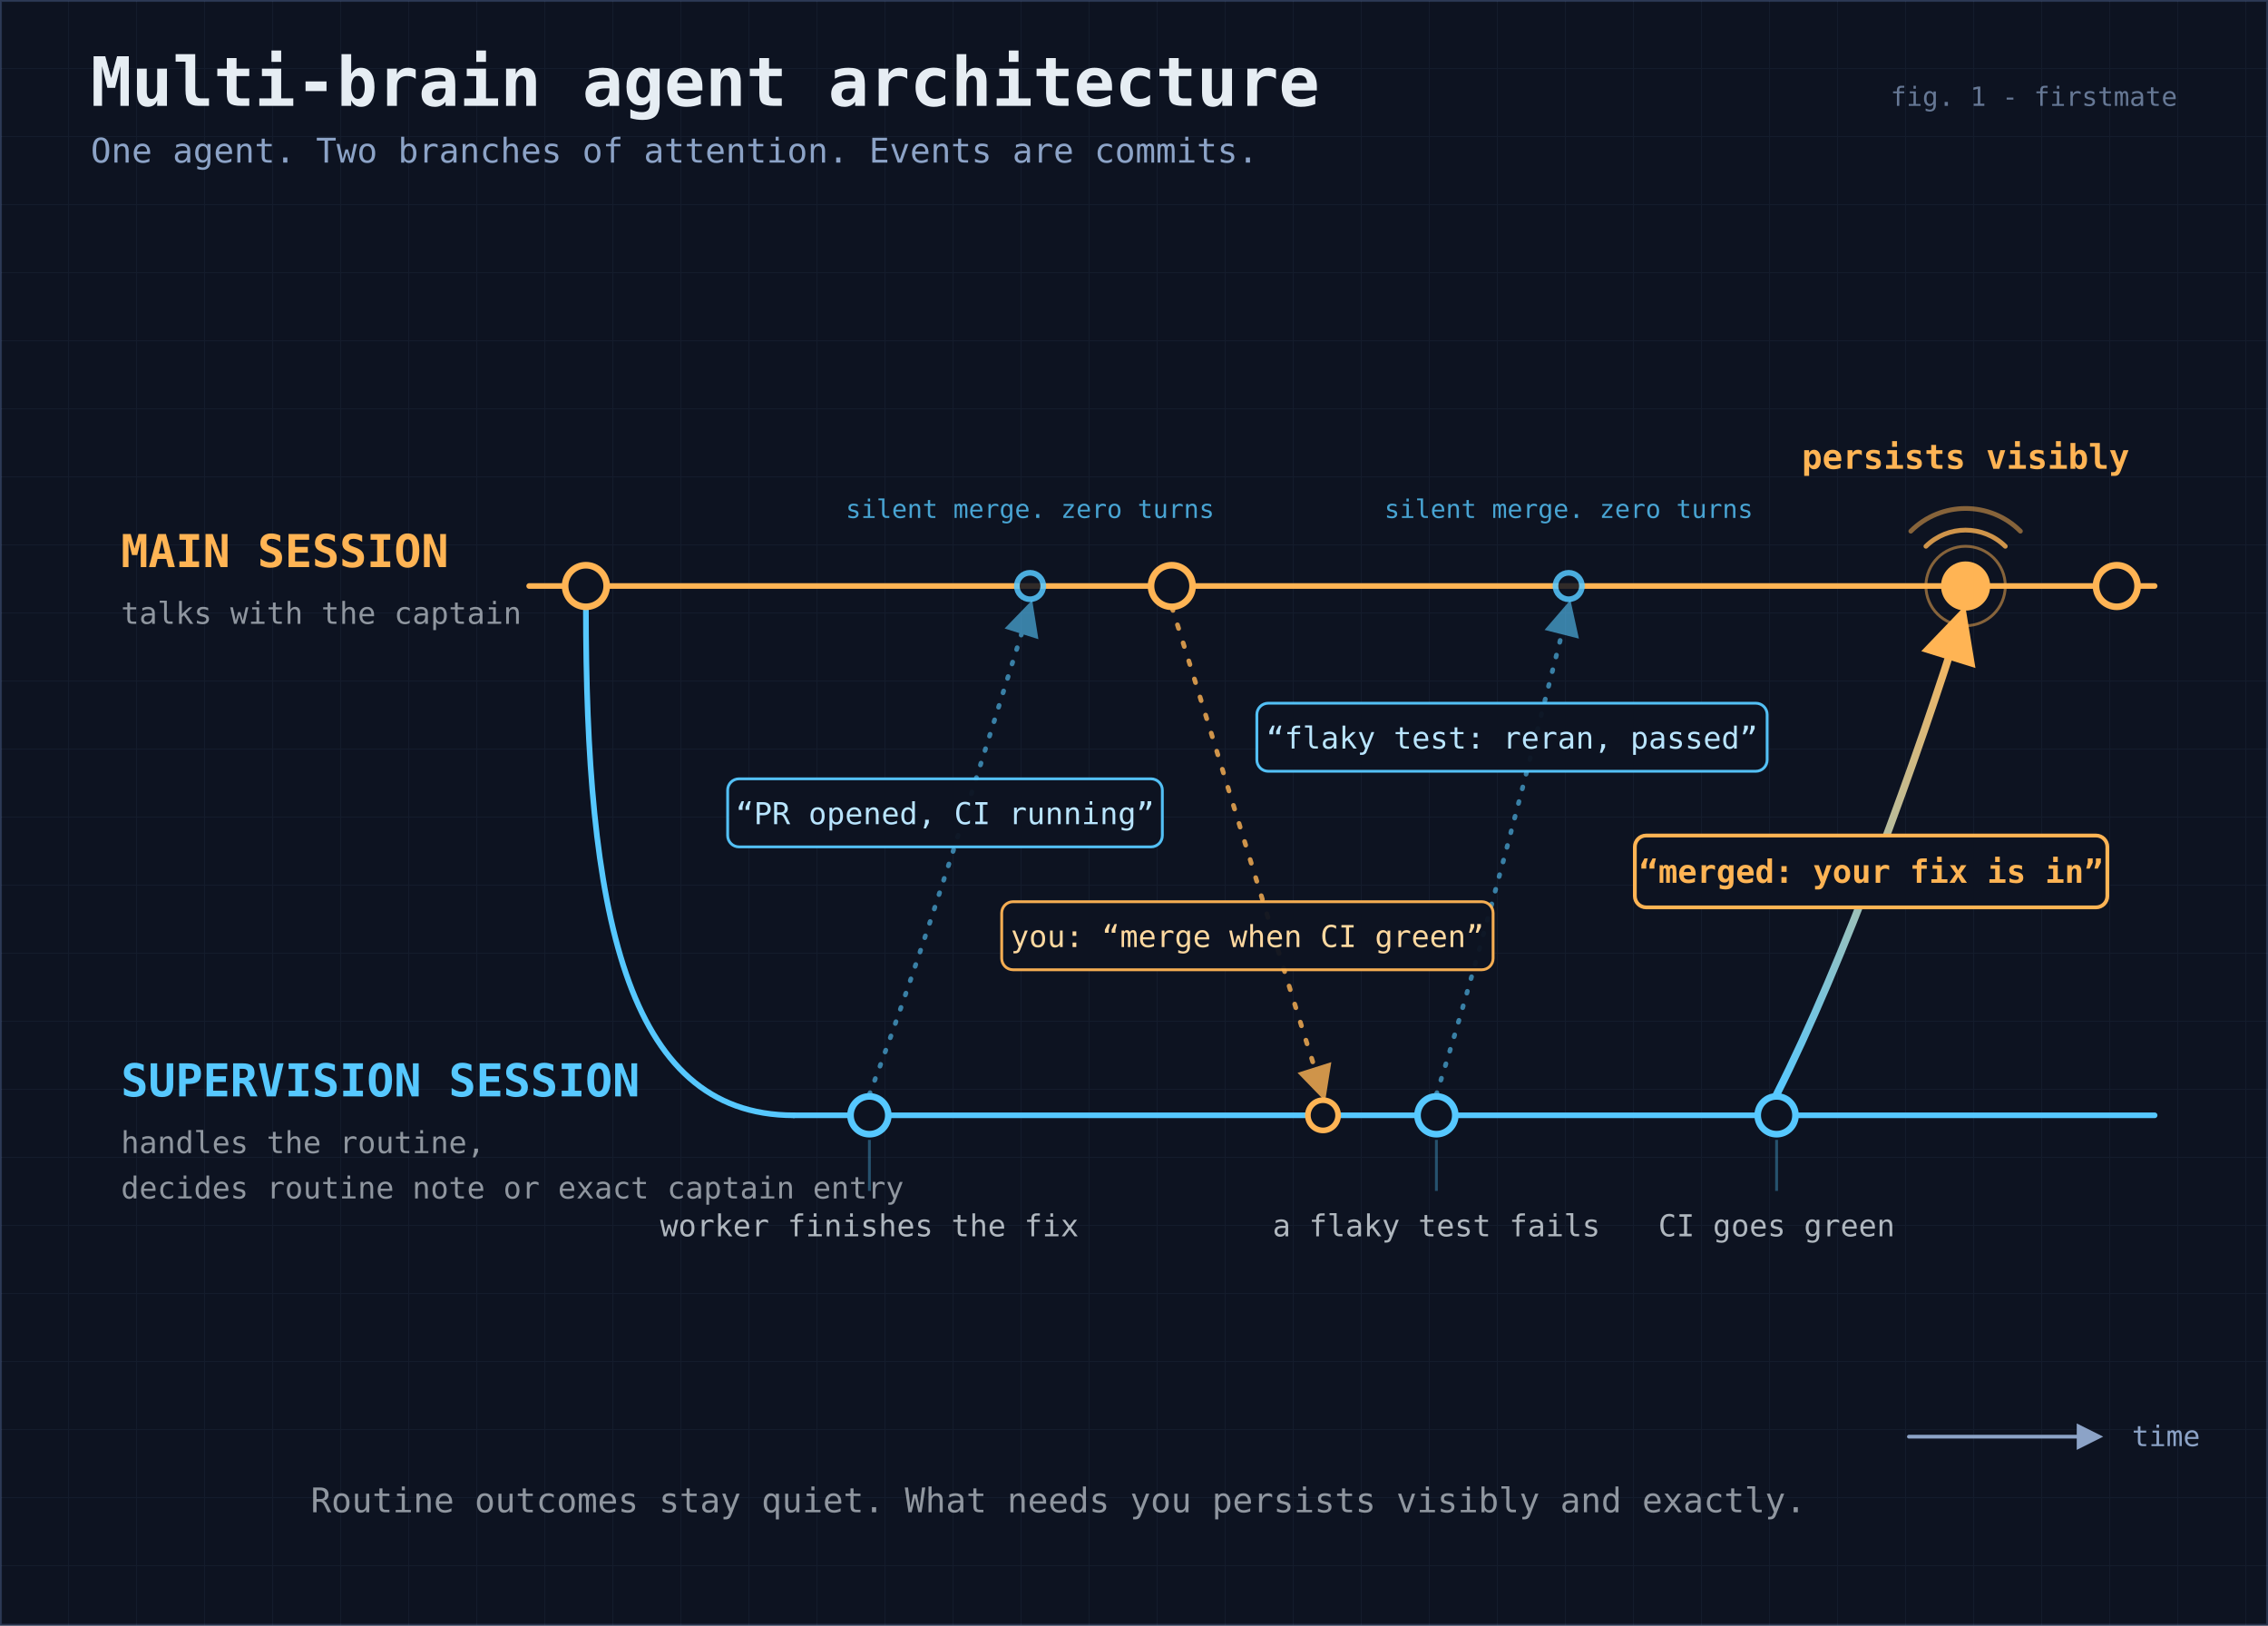
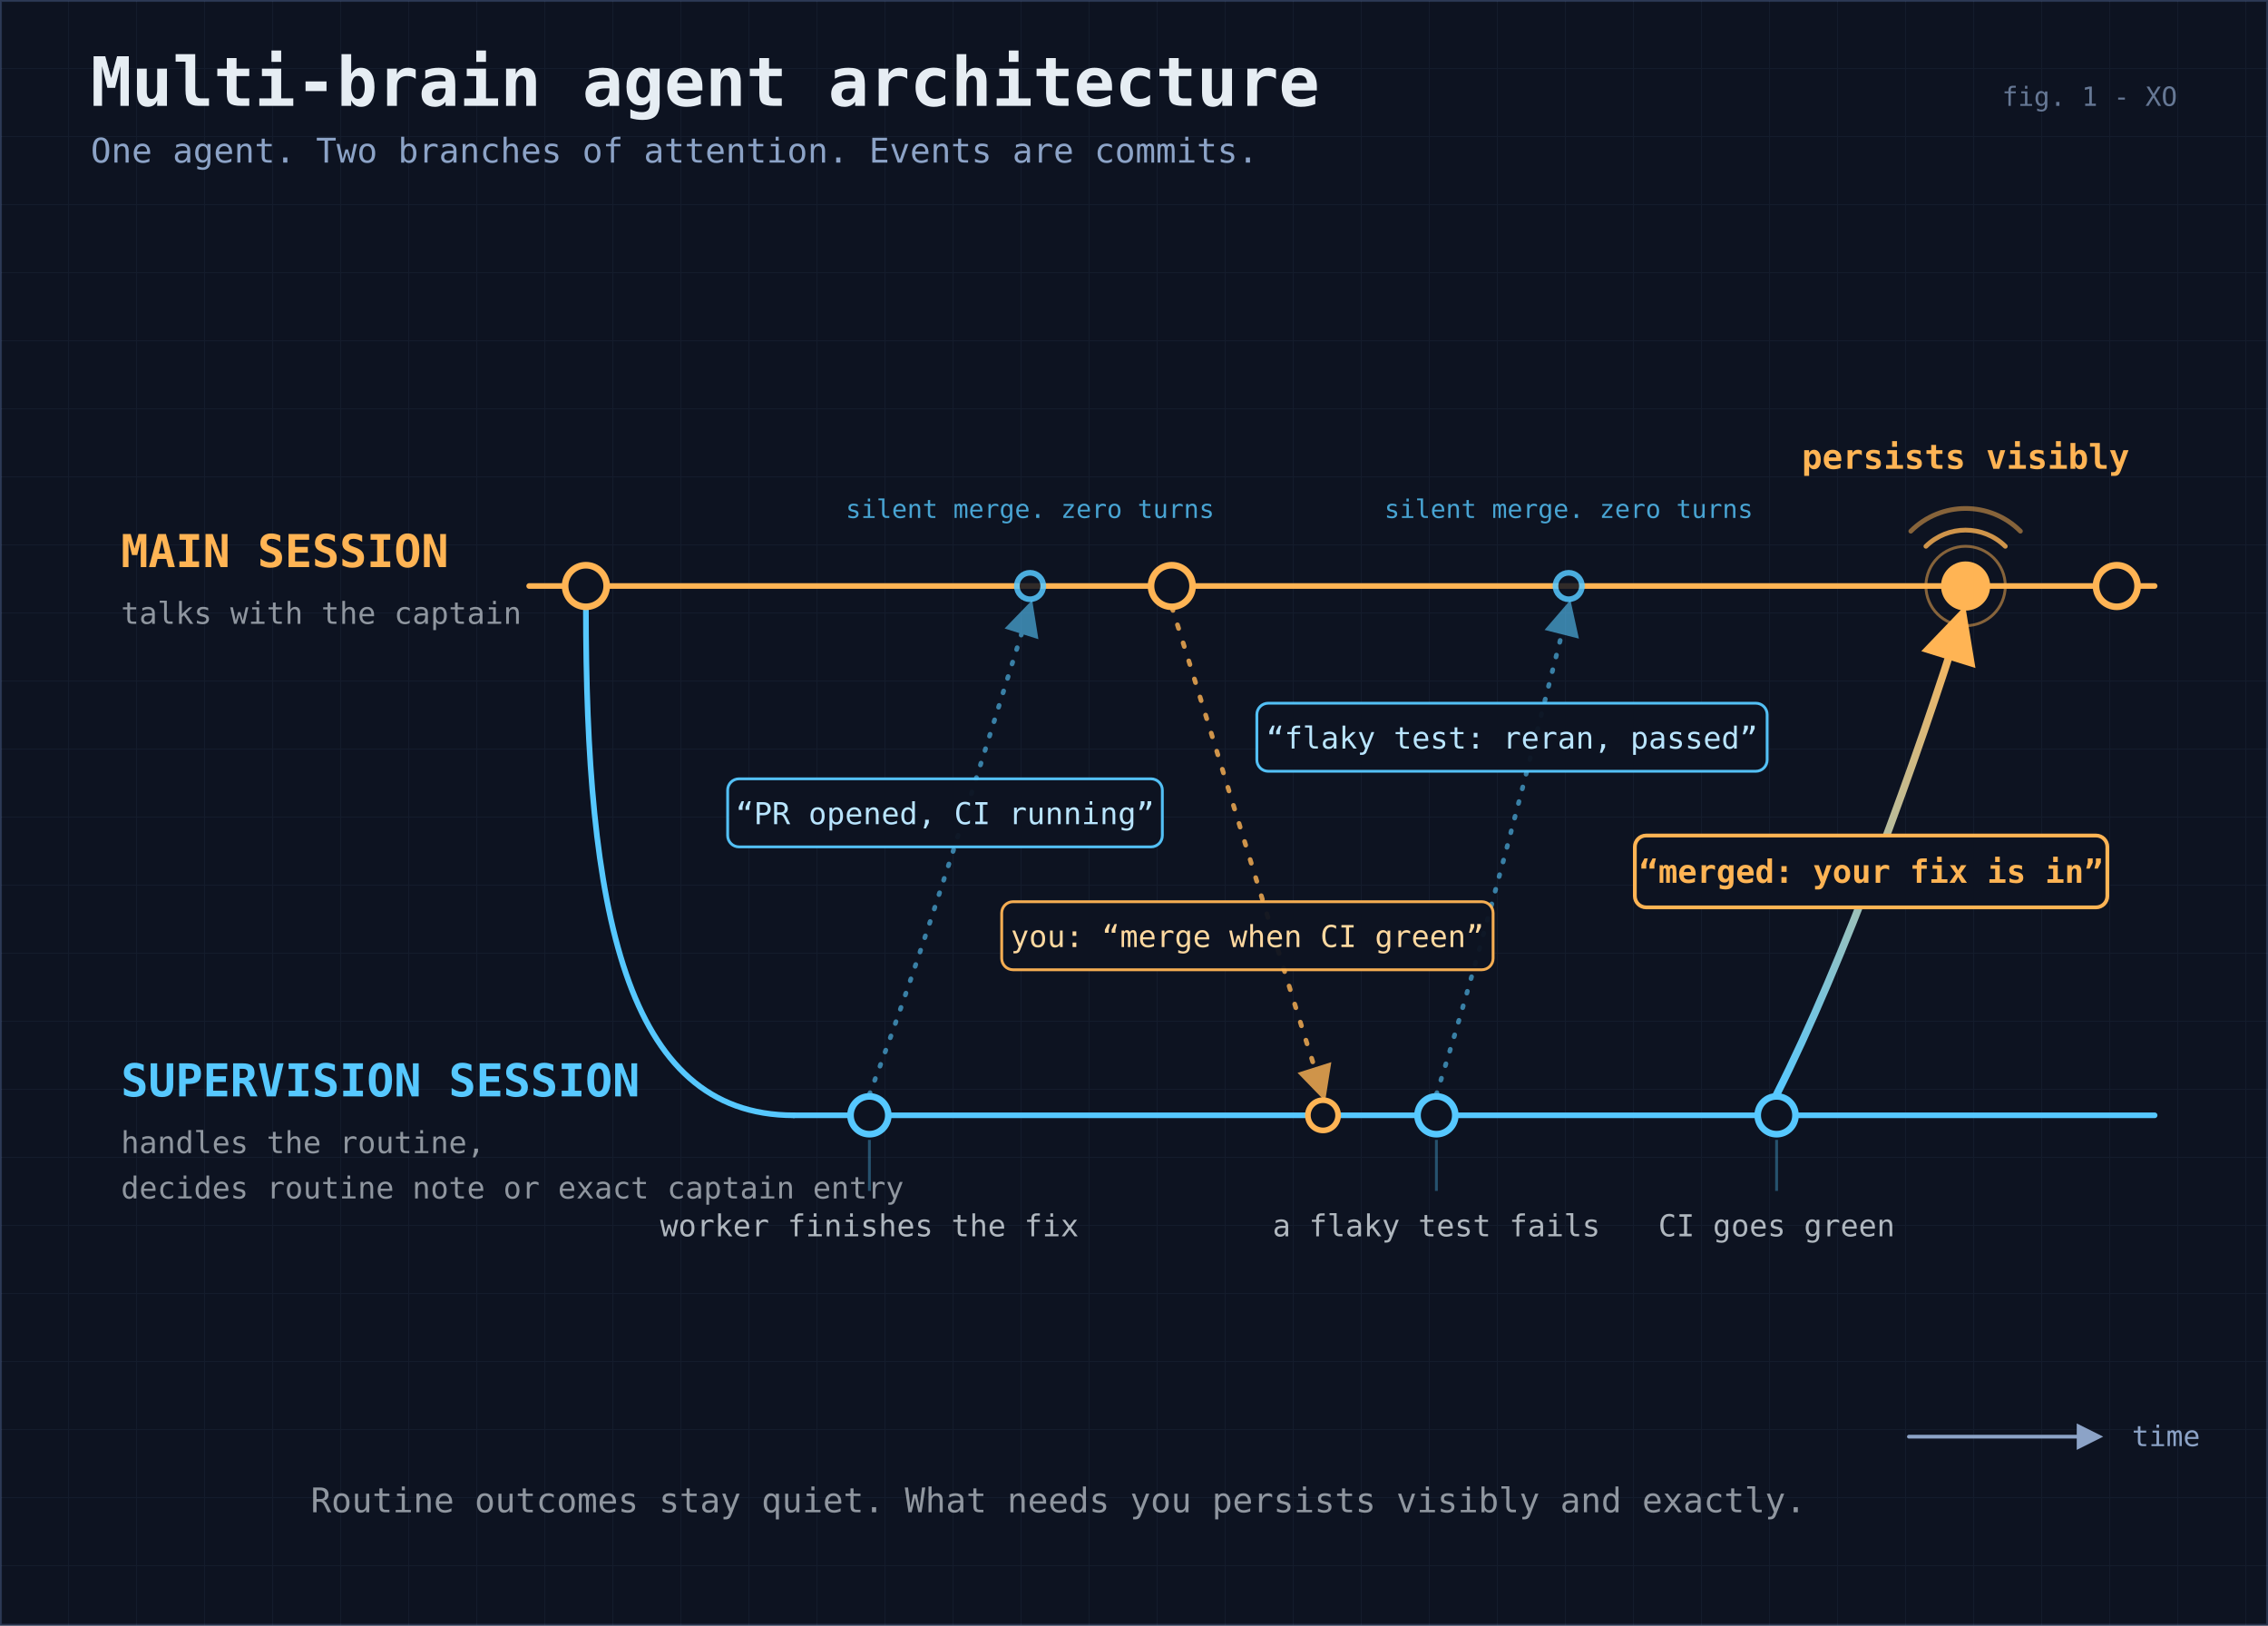
<svg xmlns="http://www.w3.org/2000/svg" viewBox="0 0 1200 860" width="1200" height="860" role="img" aria-labelledby="poster-title poster-desc">
  <defs>
    <pattern id="poster-grid" width="36" height="36" patternUnits="userSpaceOnUse">
      <path d="M 36 0 L 0 0 0 36" fill="none" stroke="#8CAAE6" stroke-opacity="0.06" stroke-width="1" />
    </pattern>
  </defs>
  <rect width="1200" height="860" fill="#0D1321" />
  <rect width="1200" height="860" fill="url(#poster-grid)" />
  <rect x="0.5" y="0.5" width="1199" height="859" fill="none" stroke="#94B4FF" stroke-opacity="0.20" stroke-width="1" />
  <g font-family="ui-monospace, SFMono-Regular, Menlo, Consolas, monospace">
    <text x="48" y="56" fill="#E6EDF3" font-size="36" font-weight="700">Multi-brain agent architecture</text>
    <text x="48" y="86" fill="#8CA3C7" font-size="18">One agent. Two branches of attention. Events are commits.</text>
-     <text x="1152" y="56" text-anchor="end" fill="#8CA3C7" fill-opacity="0.7" font-size="14">fig. 1 - firstmate</text>
+     <text x="1152" y="56" text-anchor="end" fill="#8CA3C7" fill-opacity="0.7" font-size="14">fig. 1 - XO</text>
  </g>
  <g transform="translate(0 100)" font-family="ui-monospace, SFMono-Regular, Menlo, Consolas, monospace">
    <defs>
      <marker id="ah-cyan" viewBox="0 0 10 10" refX="8" refY="5" markerWidth="7.5" markerHeight="7.5" orient="auto-start-reverse">
        <path d="M 0 0 L 10 5 L 0 10 z" fill="#56C8FF" />
      </marker>
      <marker id="ah-amber" viewBox="0 0 10 10" refX="8" refY="5" markerWidth="7.5" markerHeight="7.5" orient="auto-start-reverse">
        <path d="M 0 0 L 10 5 L 0 10 z" fill="#FFB454" />
      </marker>
      <marker id="ah-time" viewBox="0 0 10 10" refX="8" refY="5" markerWidth="7" markerHeight="7" orient="auto-start-reverse">
        <path d="M 0 0 L 10 5 L 0 10 z" fill="#8CA3C7" />
      </marker>
      <linearGradient id="merge-up" x1="0" y1="1" x2="1" y2="0">
        <stop offset="0" stop-color="#56C8FF" />
        <stop offset="1" stop-color="#FFB454" />
      </linearGradient>
    </defs>
    <line x1="280" y1="210" x2="1140" y2="210" stroke="#FFB454" stroke-width="3" stroke-linecap="round" />
    <path d="M 310 221 C 310 380, 330 490, 420 490" fill="none" stroke="#56C8FF" stroke-width="3" stroke-linecap="round" />
    <line x1="420" y1="490" x2="1140" y2="490" stroke="#56C8FF" stroke-width="3" stroke-linecap="round" />
    <text x="64" y="200" fill="#FFB454" font-size="24" font-weight="700">MAIN SESSION</text>
    <text x="64" y="230" fill="#E6EDF3" opacity="0.6" font-size="16">talks with the captain</text>
    <text x="64" y="480" fill="#56C8FF" font-size="24" font-weight="700">SUPERVISION SESSION</text>
    <text x="64" y="510" fill="#E6EDF3" opacity="0.6" font-size="16">handles the routine,</text>
    <text x="64" y="534" fill="#E6EDF3" opacity="0.6" font-size="16">decides routine note or exact captain entry</text>
    <path id="arc-quiet-1" d="M 460 479 C 490 400, 520 300, 545 221" fill="none" stroke="#56C8FF" stroke-width="2.5" stroke-dasharray="1 7" stroke-linecap="round" opacity="0.6" marker-end="url(#ah-cyan)" />
    <path id="arc-cherry" d="M 620 221 C 645 300, 675 400, 700 479" fill="none" stroke="#FFB454" stroke-width="2.5" stroke-dasharray="2 8" stroke-linecap="round" opacity="0.8" marker-end="url(#ah-amber)" />
    <path id="arc-quiet-2" d="M 760 479 C 785 400, 810 300, 830 221" fill="none" stroke="#56C8FF" stroke-width="2.5" stroke-dasharray="1 7" stroke-linecap="round" opacity="0.6" marker-end="url(#ah-cyan)" />
    <path id="arc-wake" d="M 940 479 C 975 410, 1015 300, 1038 226" fill="none" stroke="url(#merge-up)" stroke-width="4" stroke-linecap="round" marker-end="url(#ah-amber)" />
    <g id="chip-quiet-1">
      <rect x="385" y="312" width="230" height="36" rx="6" fill="#0D1321" stroke="#56C8FF" stroke-width="1.5" opacity="0.95" />
      <text x="500" y="336" text-anchor="middle" fill="#B9E5FF" font-size="16">“PR opened, CI running”</text>
    </g>
    <g id="chip-cherry">
      <rect x="530" y="377" width="260" height="36" rx="6" fill="#0D1321" stroke="#FFB454" stroke-width="1.5" opacity="0.95" />
      <text x="660" y="401" text-anchor="middle" fill="#FFD9A0" font-size="16">you: “merge when CI green”</text>
    </g>
    <g id="chip-quiet-2">
      <rect x="665" y="272" width="270" height="36" rx="6" fill="#0D1321" stroke="#56C8FF" stroke-width="1.5" opacity="0.95" />
      <text x="800" y="296" text-anchor="middle" fill="#B9E5FF" font-size="16">“flaky test: reran, passed”</text>
    </g>
    <g id="chip-wake">
      <rect x="865" y="342" width="250" height="38" rx="6" fill="#0D1321" stroke="#FFB454" stroke-width="2" />
      <text x="990" y="367" text-anchor="middle" fill="#FFB454" font-size="17" font-weight="600">“merged: your fix is in”</text>
    </g>
    <g id="main-commits">
      <circle cx="310" cy="210" r="11" fill="#0D1321" stroke="#FFB454" stroke-width="3.5" />
      <circle cx="620" cy="210" r="11" fill="#0D1321" stroke="#FFB454" stroke-width="3.5" />
      <circle cx="1120" cy="210" r="11" fill="#0D1321" stroke="#FFB454" stroke-width="3.5" />
    </g>
    <g id="silent-landings">
      <circle cx="545" cy="210" r="7" fill="#0D1321" stroke="#56C8FF" stroke-width="3" opacity="0.85" />
      <circle cx="830" cy="210" r="7" fill="#0D1321" stroke="#56C8FF" stroke-width="3" opacity="0.85" />
    </g>
    <text x="545" y="174" text-anchor="middle" fill="#56C8FF" opacity="0.8" font-size="13.5">silent merge. zero turns</text>
    <text x="830" y="174" text-anchor="middle" fill="#56C8FF" opacity="0.8" font-size="13.5">silent merge. zero turns</text>
    <g id="merge-commit">
      <circle cx="1040" cy="210" r="13" fill="#FFB454" />
      <circle cx="1040" cy="210" r="21" fill="none" stroke="#FFB454" stroke-width="1.5" opacity="0.5" />
      <path d="M 1019 189 A 30 30 0 0 1 1061 189" fill="none" stroke="#FFB454" stroke-width="2.5" stroke-linecap="round" opacity="0.8" />
      <path d="M 1011 181 A 41 41 0 0 1 1069 181" fill="none" stroke="#FFB454" stroke-width="2.5" stroke-linecap="round" opacity="0.5" />
    </g>
    <text x="1040" y="148" text-anchor="middle" fill="#FFB454" font-size="18" font-weight="700">persists visibly</text>
    <g id="branch-commits">
      <circle cx="460" cy="490" r="10" fill="#0D1321" stroke="#56C8FF" stroke-width="3.5" />
      <circle cx="760" cy="490" r="10" fill="#0D1321" stroke="#56C8FF" stroke-width="3.5" />
      <circle cx="940" cy="490" r="10" fill="#0D1321" stroke="#56C8FF" stroke-width="3.5" />
    </g>
    <circle cx="700" cy="490" r="8" fill="#0D1321" stroke="#FFB454" stroke-width="3" />
    <line x1="460" y1="503" x2="460" y2="530" stroke="#56C8FF" stroke-width="1.5" opacity="0.35" />
    <text x="460" y="554" text-anchor="middle" fill="#E6EDF3" opacity="0.75" font-size="16">worker finishes the fix</text>
    <line x1="760" y1="503" x2="760" y2="530" stroke="#56C8FF" stroke-width="1.5" opacity="0.35" />
    <text x="760" y="554" text-anchor="middle" fill="#E6EDF3" opacity="0.75" font-size="16">a flaky test fails</text>
    <line x1="940" y1="503" x2="940" y2="530" stroke="#56C8FF" stroke-width="1.5" opacity="0.35" />
    <text x="940" y="554" text-anchor="middle" fill="#E6EDF3" opacity="0.75" font-size="16">CI goes green</text>
    <line x1="1010" y1="660" x2="1110" y2="660" stroke="#8CA3C7" stroke-width="2" stroke-linecap="round" marker-end="url(#ah-time)" />
    <text x="1128" y="665" fill="#8CA3C7" font-size="15">time</text>
    <text x="560" y="700" text-anchor="middle" fill="#E6EDF3" opacity="0.6" font-size="18">Routine outcomes stay quiet. What needs you persists visibly and exactly.</text>
  </g>
</svg>
